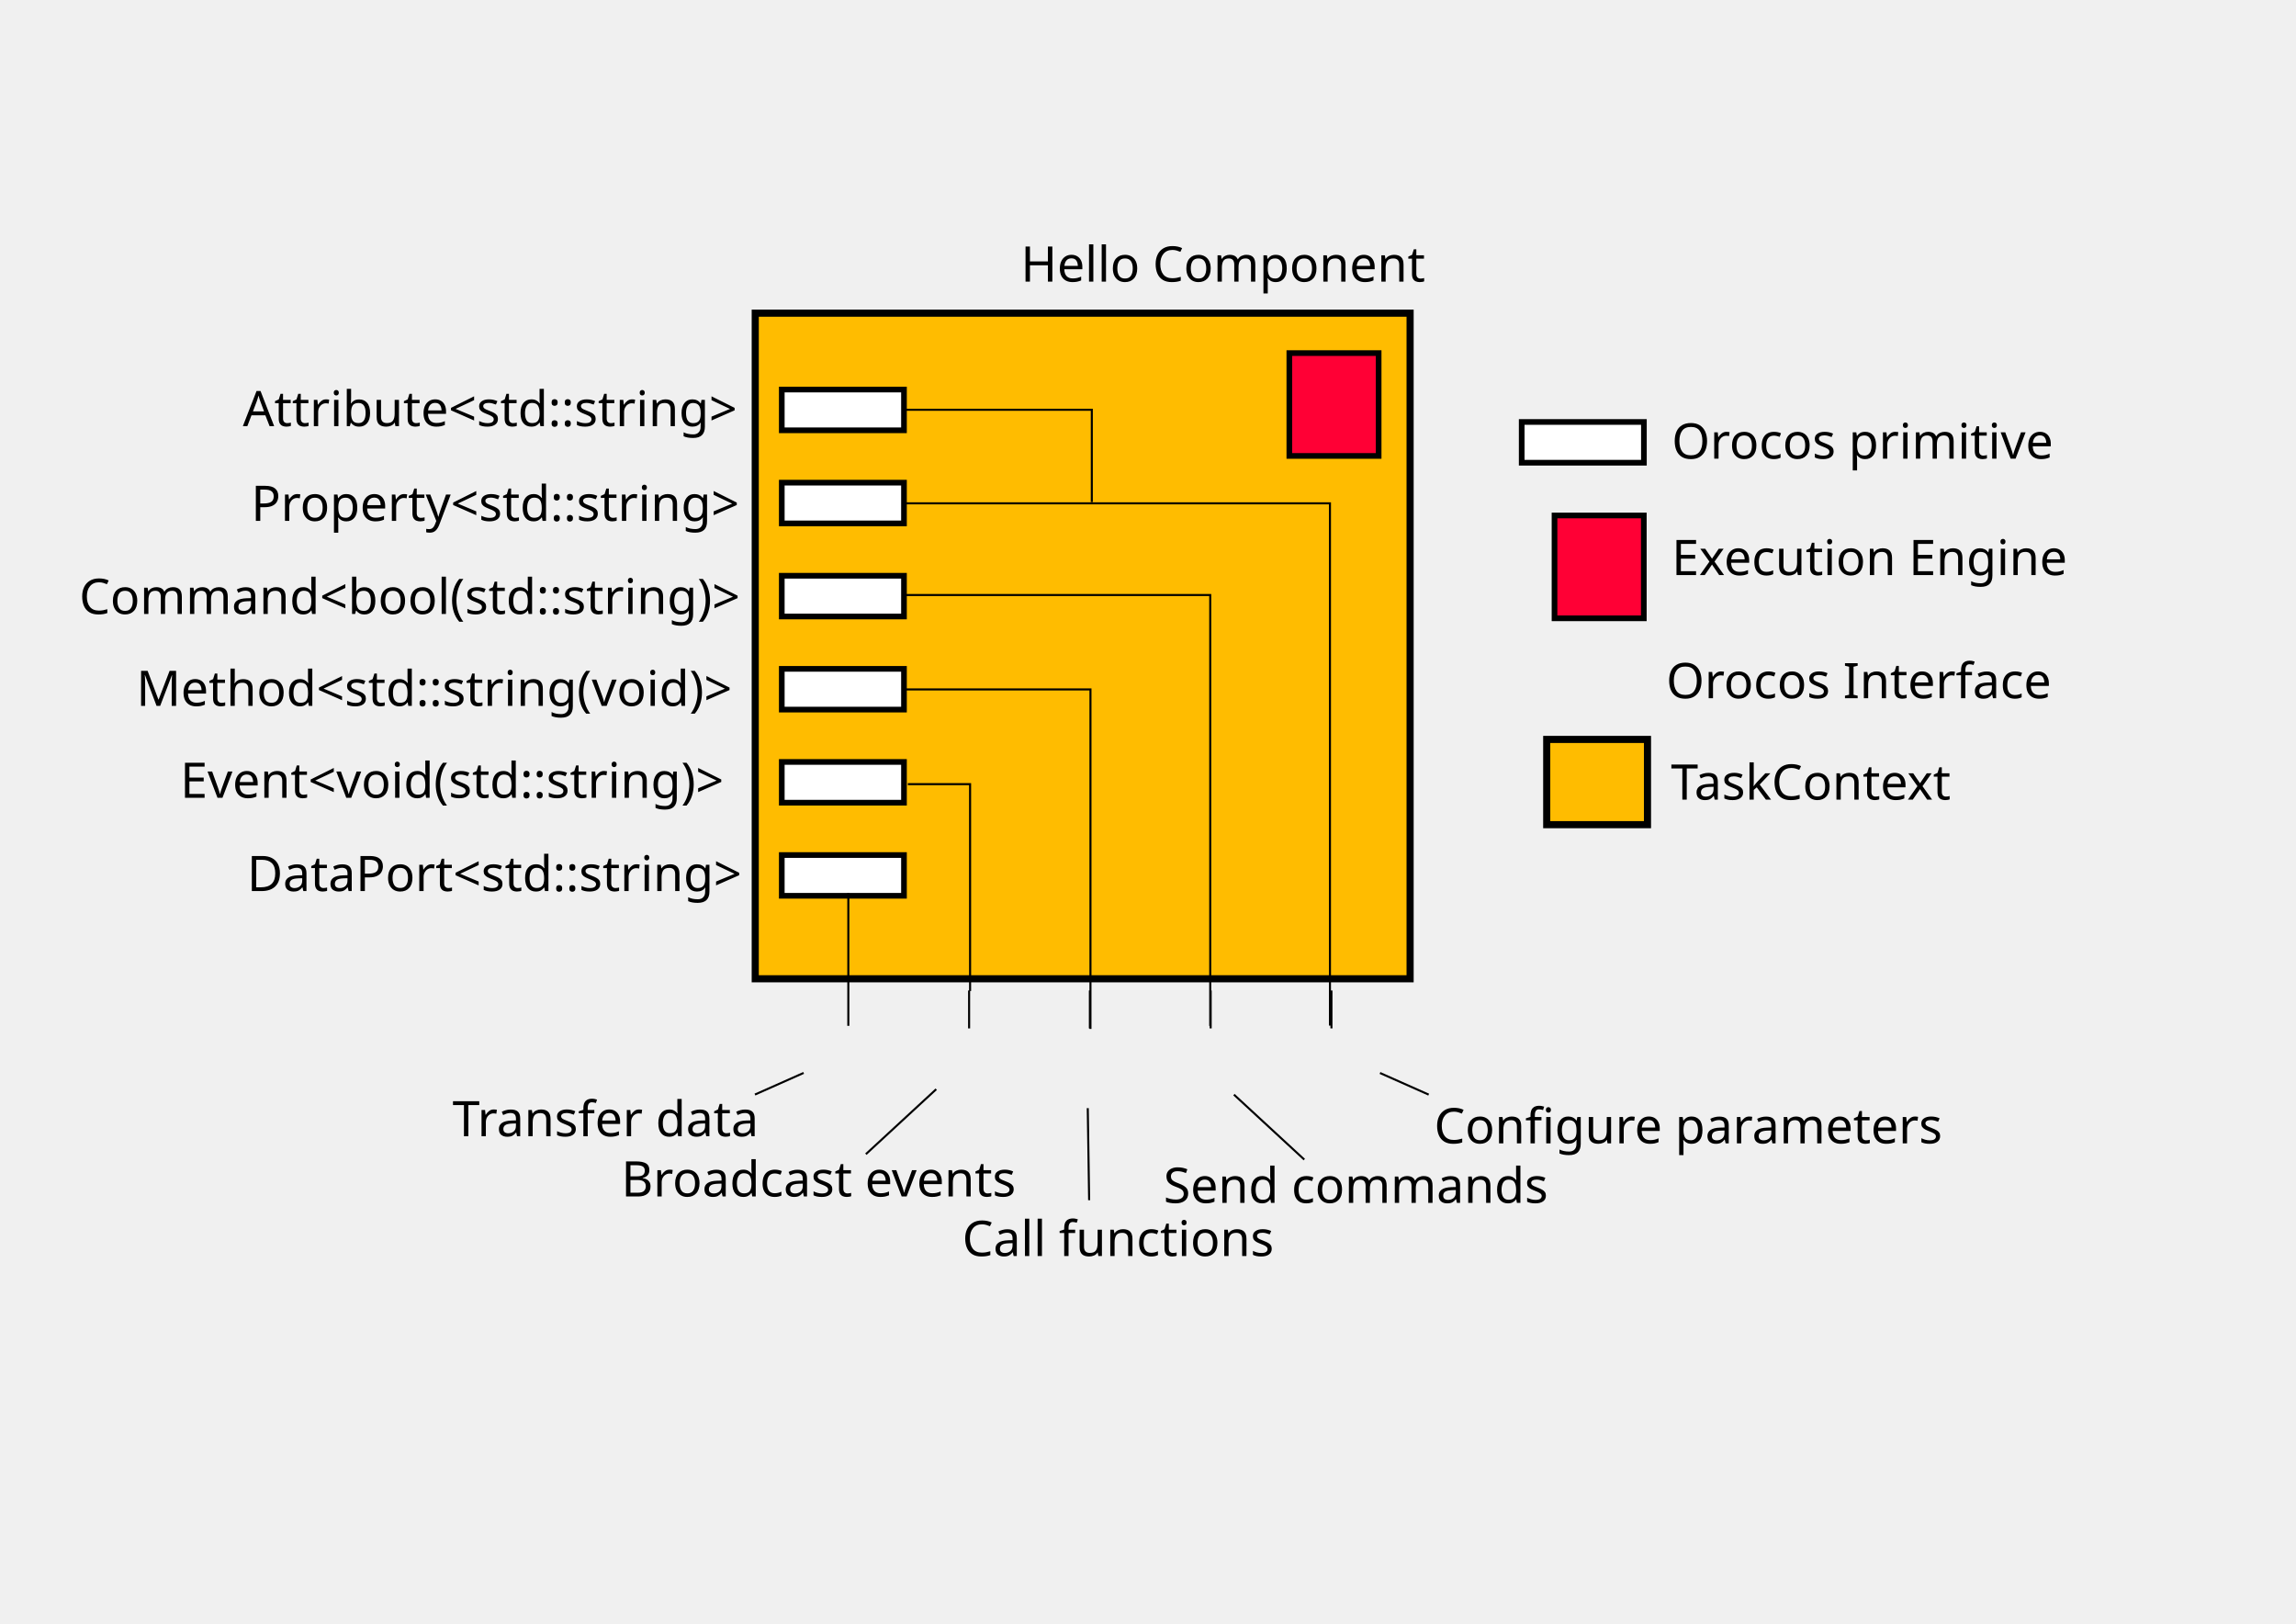
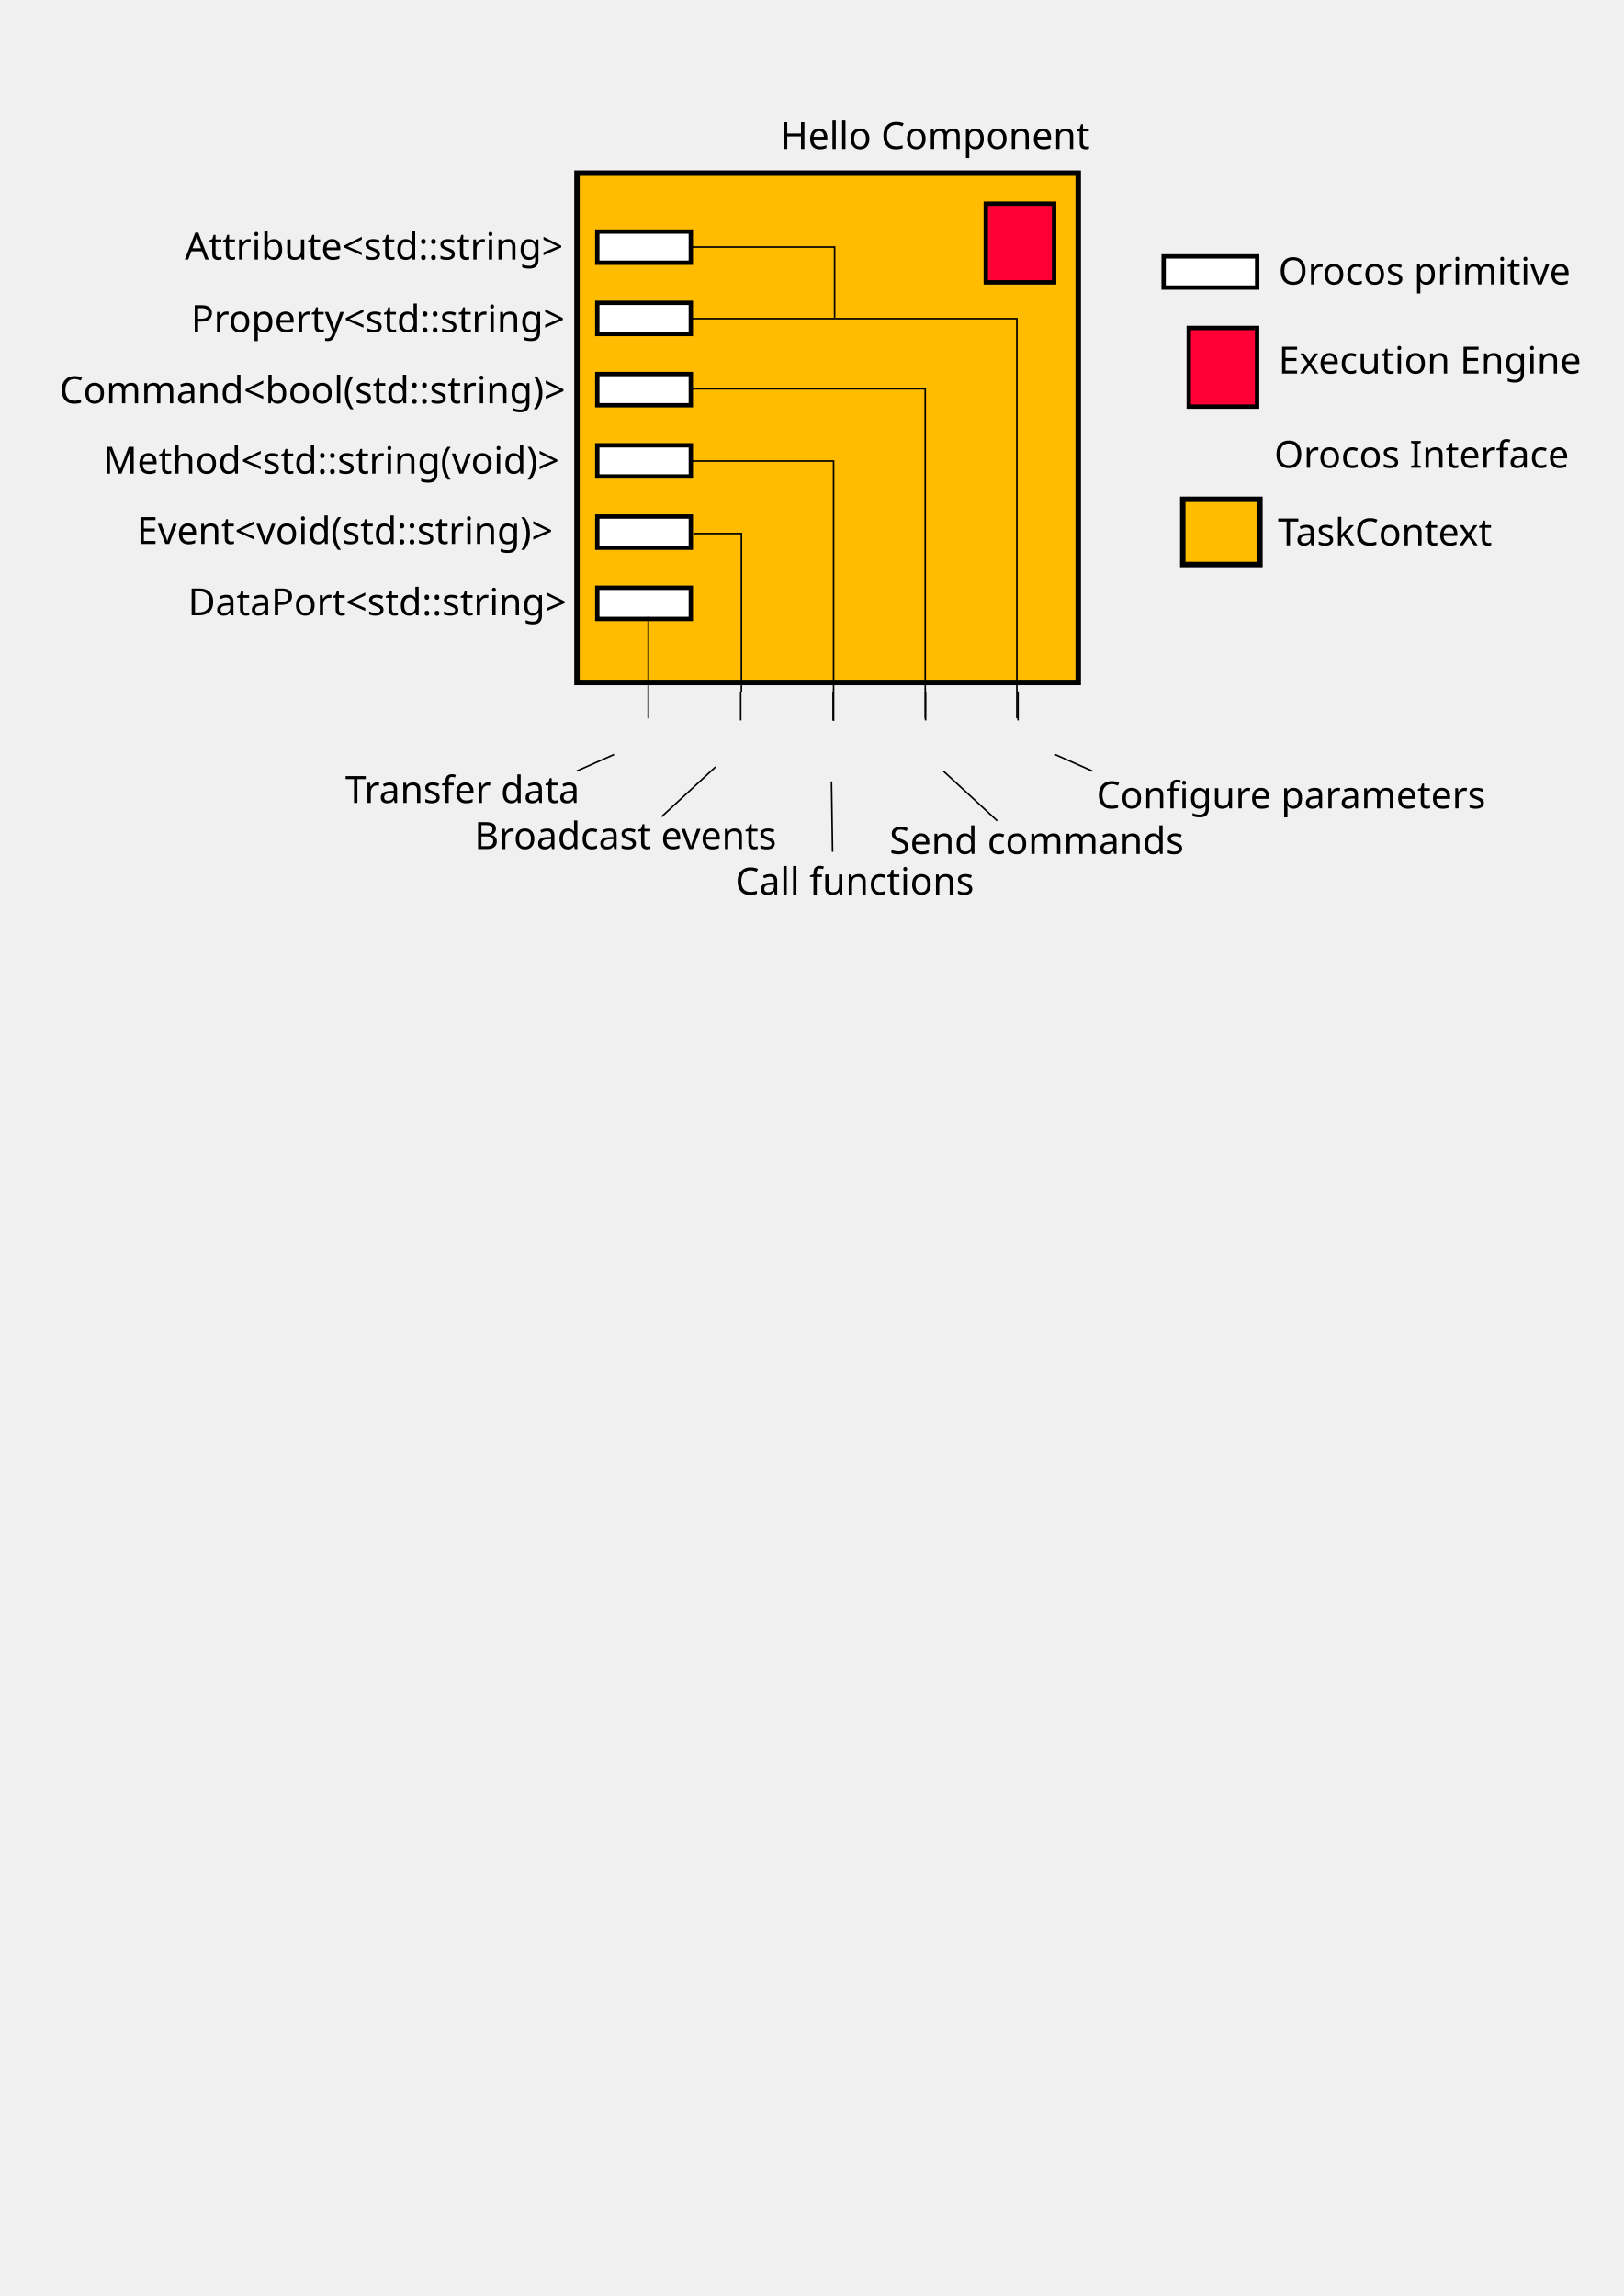
- <svg xmlns="http://www.w3.org/2000/svg" width="297mm" height="210mm" id="svg3778">
+ <svg xmlns="http://www.w3.org/2000/svg" width="744.094" height="1052.362" id="svg3778" version="1.0">
  <defs id="defs3780">
-     <marker orient="auto" refY="0.0" refX="0.0" id="Dot_s" style="overflow:visible">
-       <path id="path2349" d="M -2.5,-1.0 C -2.5,1.76 -4.74,4.0 -7.5,4.0 C -10.26,4.0 -12.5,1.76 -12.5,-1.0 C -12.5,-3.76 -10.26,-6.0 -7.5,-6.0 C -4.74,-6.0 -2.5,-3.76 -2.5,-1.0 z " style="fill-rule:evenodd;stroke:#000000;stroke-width:1.0pt;marker-start:none;marker-end:none" transform="scale(0.2) translate(7.125493, 1)" />
+     <marker orient="auto" refY="0" refX="0" id="Dot_s" style="overflow:visible">
+       <path id="path2349" d="M -2.5,-1 C -2.5,1.76 -4.74,4 -7.5,4 C -10.26,4 -12.5,1.76 -12.5,-1 C -12.5,-3.76 -10.26,-6 -7.5,-6 C -4.74,-6 -2.5,-3.76 -2.5,-1 z " style="fill-rule:evenodd;stroke:#000000;stroke-width:1pt;marker-start:none;marker-end:none" transform="matrix(0.2,0,0,0.2,1.425099,0.2)" />
    </marker>
-     <marker orient="auto" refY="0.0" refX="0.0" id="Dot_m" style="overflow:visible">
-       <path id="path2794" d="M -2.5,-1.0 C -2.5,1.76 -4.74,4.0 -7.5,4.0 C -10.26,4.0 -12.5,1.76 -12.5,-1.0 C -12.5,-3.76 -10.26,-6.0 -7.5,-6.0 C -4.74,-6.0 -2.5,-3.76 -2.5,-1.0 z " style="fill-rule:evenodd;stroke:#000000;stroke-width:1.0pt;marker-start:none;marker-end:none" transform="scale(0.4) translate(7.125493, 1)" />
+     <marker orient="auto" refY="0" refX="0" id="Dot_m" style="overflow:visible">
+       <path id="path2794" d="M -2.5,-1 C -2.5,1.76 -4.74,4 -7.5,4 C -10.26,4 -12.5,1.76 -12.5,-1 C -12.5,-3.76 -10.26,-6 -7.5,-6 C -4.74,-6 -2.5,-3.76 -2.5,-1 z " style="fill-rule:evenodd;stroke:#000000;stroke-width:1pt;marker-start:none;marker-end:none" transform="matrix(0.4,0,0,0.4,2.850197,0.4)" />
    </marker>
-     <marker orient="auto" refY="0.0" refX="0.0" id="Arrow2Mend" style="overflow:visible;">
-       <path id="path2835" style="font-size:12.0;fill-rule:evenodd;stroke-width:0.625;stroke-linejoin:round;" d="M 8.719,4.034 L -2.207,0.016 L 8.719,-4.002 C 6.973,-1.63 6.983,1.616 8.719,4.034 z " transform="scale(0.6) rotate(180) translate(-5,0)" />
+     <marker orient="auto" refY="0" refX="0" id="Arrow2Mend" style="overflow:visible">
+       <path id="path2835" style="font-size:12px;fill-rule:evenodd;stroke-width:0.625;stroke-linejoin:round" d="M 8.719,4.034 L -2.207,0.016 L 8.719,-4.002 C 6.973,-1.63 6.983,1.616 8.719,4.034 z " transform="matrix(-0.6,0,0,-0.6,3,0)" />
    </marker>
-     <marker orient="auto" refY="0.0" refX="0.0" id="Arrow1Mstart" style="overflow:visible">
-       <path id="path2856" d="M 0.0,0.0 L 5.0,-5.0 L -12.5,0.0 L 5.0,5.0 L 0.0,0.0 z " style="fill-rule:evenodd;stroke:#000000;stroke-width:1.0pt;marker-start:none" transform="scale(0.4)" />
+     <marker orient="auto" refY="0" refX="0" id="Arrow1Mstart" style="overflow:visible">
+       <path id="path2856" d="M 0,0 L 5,-5 L -12.5,0 L 5,5 L 0,0 z " style="fill-rule:evenodd;stroke:#000000;stroke-width:1pt;marker-start:none" transform="scale(0.4,0.4)" />
    </marker>
-     <marker orient="auto" refY="0.0" refX="0.0" id="Arrow1Lend" style="overflow:visible;">
-       <path id="path2859" d="M 0.0,0.0 L 5.0,-5.0 L -12.5,0.0 L 5.0,5.0 L 0.0,0.0 z " style="fill-rule:evenodd;stroke:#000000;stroke-width:1.0pt;marker-start:none;" transform="scale(0.8) rotate(180)" />
+     <marker orient="auto" refY="0" refX="0" id="Arrow1Lend" style="overflow:visible">
+       <path id="path2859" d="M 0,0 L 5,-5 L -12.5,0 L 5,5 L 0,0 z " style="fill-rule:evenodd;stroke:#000000;stroke-width:1pt;marker-start:none" transform="scale(-0.8,-0.8)" />
    </marker>
-     <marker orient="auto" refY="0.0" refX="0.0" id="Arrow1Mend" style="overflow:visible;">
-       <path id="path2853" d="M 0.0,0.0 L 5.0,-5.0 L -12.5,0.0 L 5.0,5.0 L 0.0,0.0 z " style="fill-rule:evenodd;stroke:#000000;stroke-width:1.0pt;marker-start:none;" transform="scale(0.4) rotate(180)" />
+     <marker orient="auto" refY="0" refX="0" id="Arrow1Mend" style="overflow:visible">
+       <path id="path2853" d="M 0,0 L 5,-5 L -12.5,0 L 5,5 L 0,0 z " style="fill-rule:evenodd;stroke:#000000;stroke-width:1pt;marker-start:none" transform="scale(-0.4,-0.4)" />
    </marker>
  </defs>
  <g id="layer1">
-     <rect style="color:#000000;fill:#ffbc00;fill-opacity:1;fill-rule:nonzero;stroke:#000000;stroke-width:3.48;stroke-linecap:butt;stroke-linejoin:miter;marker:none;marker-start:none;marker-mid:none;marker-end:none;stroke-miterlimit:4;stroke-dasharray:none;stroke-dashoffset:0;stroke-opacity:1;visibility:visible;display:inline;overflow:visible" id="rect4682" width="320.16" height="325.365" x="369.242" y="153.084" />
-     <text xml:space="preserve" style="font-size:24px;font-style:normal;font-variant:normal;font-weight:normal;font-stretch:normal;text-align:start;line-height:125%;writing-mode:lr-tb;text-anchor:start;fill:#000000;fill-opacity:1;stroke:none;stroke-width:1px;stroke-linecap:butt;stroke-linejoin:miter;stroke-opacity:1;font-family:Bitstream Charter" x="499.06" y="137.663" id="text6465">
-       <tspan id="tspan6467" x="499.06" y="137.663">Hello Component</tspan>
+     <rect style="color:#000000;fill:#ffbc00;fill-opacity:1;fill-rule:nonzero;stroke:#000000;stroke-width:2.496;stroke-linecap:butt;stroke-linejoin:miter;marker:none;marker-start:none;marker-mid:none;marker-end:none;stroke-miterlimit:4;stroke-dasharray:none;stroke-dashoffset:0;stroke-opacity:1;visibility:visible;display:inline;overflow:visible" id="rect4682" width="229.701" height="233.435" x="264.412" y="79.359" />
+     <text xml:space="preserve" style="font-size:17.219px;font-style:normal;font-variant:normal;font-weight:normal;font-stretch:normal;text-align:start;line-height:125%;writing-mode:lr-tb;text-anchor:start;fill:#000000;fill-opacity:1;stroke:none;stroke-width:1px;stroke-linecap:butt;stroke-linejoin:miter;stroke-opacity:1;font-family:Bitstream Charter" x="357.551" y="68.295" id="text6465">
+       <tspan id="tspan6467" x="357.551" y="68.295">Hello Component</tspan>
    </text>
-     <rect y="372.455" x="382.212" height="19.915" width="59.745" id="rect2255" style="color:#000000;fill:#ffffff;fill-opacity:1;fill-rule:nonzero;stroke:#000000;stroke-width:2.771;stroke-linecap:butt;stroke-linejoin:miter;marker:none;marker-start:none;marker-mid:none;marker-end:none;stroke-miterlimit:4;stroke-dasharray:none;stroke-dashoffset:0;stroke-opacity:1;visibility:visible;display:inline;overflow:visible" />
-     <rect y="417.963" x="382.212" height="19.915" width="59.745" id="rect2257" style="color:#000000;fill:#ffffff;fill-opacity:1;fill-rule:nonzero;stroke:#000000;stroke-width:2.771;stroke-linecap:butt;stroke-linejoin:miter;marker:none;marker-start:none;marker-mid:none;marker-end:none;stroke-miterlimit:4;stroke-dasharray:none;stroke-dashoffset:0;stroke-opacity:1;visibility:visible;display:inline;overflow:visible" />
-     <g id="g2271" transform="translate(87.98866,-83.96983)">
+     <rect y="236.749" x="273.717" height="14.288" width="42.864" id="rect2255" style="color:#000000;fill:#ffffff;fill-opacity:1;fill-rule:nonzero;stroke:#000000;stroke-width:1.988;stroke-linecap:butt;stroke-linejoin:miter;marker:none;marker-start:none;marker-mid:none;marker-end:none;stroke-miterlimit:4;stroke-dasharray:none;stroke-dashoffset:0;stroke-opacity:1;visibility:visible;display:inline;overflow:visible" />
+     <rect y="269.398" x="273.717" height="14.288" width="42.864" id="rect2257" style="color:#000000;fill:#ffffff;fill-opacity:1;fill-rule:nonzero;stroke:#000000;stroke-width:1.988;stroke-linecap:butt;stroke-linejoin:miter;marker:none;marker-start:none;marker-mid:none;marker-end:none;stroke-miterlimit:4;stroke-dasharray:none;stroke-dashoffset:0;stroke-opacity:1;visibility:visible;display:inline;overflow:visible" />
+     <g id="g2271" transform="matrix(0.7174565,0,0,0.7174565,62.62499,-90.7167)">
      <path transform="translate(187.7896,9.55975)" d="M 138.243,577.409 A 13.89,13.89 0 1 1 138.243,577.409" id="path2259" style="opacity:1;color:#000000;fill:#ffffff;fill-opacity:1;fill-rule:nonzero;stroke:#000000;stroke-width:2.771;stroke-linecap:butt;stroke-linejoin:miter;marker:none;marker-start:none;marker-mid:none;marker-end:none;stroke-miterlimit:4;stroke-dasharray:none;stroke-dashoffset:0;stroke-opacity:1;visibility:visible;display:inline;overflow:visible" />
      <path id="path2269" d="M 326.757,585.416 L 326.757,520.455" style="fill:none;fill-opacity:0.75;fill-rule:evenodd;stroke:#000000;stroke-width:1px;stroke-linecap:butt;stroke-linejoin:miter;stroke-opacity:1" />
    </g>
-     <g id="g2275" transform="translate(147.0388,-83.96983)">
+     <g id="g2275" transform="matrix(0.7174565,0,0,0.7174565,104.9909,-90.7167)">
      <path transform="translate(187.7896,9.55975)" d="M 138.243,577.409 A 13.89,13.89 0 1 1 138.243,577.409" id="path2277" style="opacity:1;color:#000000;fill:#ffffff;fill-opacity:1;fill-rule:nonzero;stroke:#000000;stroke-width:2.771;stroke-linecap:butt;stroke-linejoin:miter;marker:none;marker-start:none;marker-mid:none;marker-end:none;stroke-miterlimit:4;stroke-dasharray:none;stroke-dashoffset:0;stroke-opacity:1;visibility:visible;display:inline;overflow:visible" />
      <path id="path2279" d="M 326.757,586.669 L 326.757,568.148" style="fill:none;fill-opacity:0.75;fill-rule:evenodd;stroke:#000000;stroke-width:1px;stroke-linecap:butt;stroke-linejoin:miter;stroke-opacity:1" />
    </g>
-     <g id="g2281" transform="translate(206.089,-83.96983)">
+     <g id="g2281" transform="matrix(0.7174565,0,0,0.7174565,147.3568,-90.7167)">
      <path transform="translate(187.7896,9.55975)" d="M 138.243,577.409 A 13.89,13.89 0 1 1 138.243,577.409" id="path2283" style="opacity:1;color:#000000;fill:#ffffff;fill-opacity:1;fill-rule:nonzero;stroke:#000000;stroke-width:2.771;stroke-linecap:butt;stroke-linejoin:miter;marker:none;marker-start:none;marker-mid:none;marker-end:none;stroke-miterlimit:4;stroke-dasharray:none;stroke-dashoffset:0;stroke-opacity:1;visibility:visible;display:inline;overflow:visible" />
      <path id="path2285" d="M 326.757,586.669 L 326.757,568.148" style="fill:none;fill-opacity:0.75;fill-rule:evenodd;stroke:#000000;stroke-width:1px;stroke-linecap:butt;stroke-linejoin:miter;stroke-opacity:1" />
    </g>
-     <g id="g2287" transform="translate(265.1392,-83.96983)">
+     <g id="g2287" transform="matrix(0.7174565,0,0,0.7174565,189.7228,-90.7167)">
      <path transform="translate(187.7896,9.55975)" d="M 138.243,577.409 A 13.89,13.89 0 1 1 138.243,577.409" id="path2289" style="opacity:1;color:#000000;fill:#ffffff;fill-opacity:1;fill-rule:nonzero;stroke:#000000;stroke-width:2.771;stroke-linecap:butt;stroke-linejoin:miter;marker:none;marker-start:none;marker-mid:none;marker-end:none;stroke-miterlimit:4;stroke-dasharray:none;stroke-dashoffset:0;stroke-opacity:1;visibility:visible;display:inline;overflow:visible" />
      <path id="path2291" d="M 326.757,586.669 L 326.757,568.148" style="fill:none;fill-opacity:0.75;fill-rule:evenodd;stroke:#000000;stroke-width:1px;stroke-linecap:butt;stroke-linejoin:miter;stroke-opacity:1" />
    </g>
-     <g id="g2293" transform="translate(324.1893,-83.96983)">
+     <g id="g2293" transform="matrix(0.7174565,0,0,0.7174565,232.0887,-90.7167)">
      <path transform="translate(187.7896,9.55975)" d="M 138.243,577.409 A 13.89,13.89 0 1 1 138.243,577.409" id="path2295" style="opacity:1;color:#000000;fill:#ffffff;fill-opacity:1;fill-rule:nonzero;stroke:#000000;stroke-width:2.771;stroke-linecap:butt;stroke-linejoin:miter;marker:none;marker-start:none;marker-mid:none;marker-end:none;stroke-miterlimit:4;stroke-dasharray:none;stroke-dashoffset:0;stroke-opacity:1;visibility:visible;display:inline;overflow:visible" />
      <path id="path2297" d="M 326.757,586.669 L 326.757,568.148" style="fill:none;fill-opacity:0.75;fill-rule:evenodd;stroke:#000000;stroke-width:1px;stroke-linecap:butt;stroke-linejoin:miter;stroke-opacity:1" />
    </g>
-     <path style="fill:none;fill-opacity:0.75;fill-rule:evenodd;stroke:#000000;stroke-width:1px;stroke-linecap:butt;stroke-linejoin:miter;stroke-opacity:1" d="M 441.849,337.003 L 533.13,337.003 L 533.13,502.963" id="path2299" />
-     <path style="fill:none;fill-opacity:0.75;fill-rule:evenodd;stroke:#000000;stroke-width:1px;stroke-linecap:butt;stroke-linejoin:miter;stroke-opacity:1" d="M 443.849,383.311 L 474.276,383.311 L 474.276,484.437" id="path2301" />
-     <rect style="color:#000000;fill:#ff0035;fill-opacity:1;fill-rule:nonzero;stroke:#000000;stroke-width:2.771;stroke-linecap:butt;stroke-linejoin:miter;marker:none;marker-start:none;marker-mid:none;marker-end:none;stroke-miterlimit:4;stroke-dasharray:none;stroke-dashoffset:0;stroke-opacity:1;visibility:visible;display:inline;overflow:visible" id="rect4053" width="43.656" height="50.27" x="630.363" y="172.601" />
-     <rect y="206.268" x="743.963" height="19.915" width="59.745" id="rect4055" style="color:#000000;fill:#ffffff;fill-opacity:1;fill-rule:nonzero;stroke:#000000;stroke-width:2.771;stroke-linecap:butt;stroke-linejoin:miter;marker:none;marker-start:none;marker-mid:none;marker-end:none;stroke-miterlimit:4;stroke-dasharray:none;stroke-dashoffset:0;stroke-opacity:1;visibility:visible;display:inline;overflow:visible" />
-     <rect style="color:#000000;fill:#ff0035;fill-opacity:1;fill-rule:nonzero;stroke:#000000;stroke-width:2.771;stroke-linecap:butt;stroke-linejoin:miter;marker:none;marker-start:none;marker-mid:none;marker-end:none;stroke-miterlimit:4;stroke-dasharray:none;stroke-dashoffset:0;stroke-opacity:1;visibility:visible;display:inline;overflow:visible" id="rect4057" width="43.656" height="50.27" x="760.007" y="251.975" />
-     <g id="g4059" transform="translate(462.4796,-265.8344)">
+     <path style="fill:none;fill-opacity:0.75;fill-rule:evenodd;stroke:#000000;stroke-width:0.717px;stroke-linecap:butt;stroke-linejoin:miter;stroke-opacity:1" d="M 316.505,211.313 L 381.994,211.313 L 381.994,330.382" id="path2299" />
+     <path style="fill:none;fill-opacity:0.75;fill-rule:evenodd;stroke:#000000;stroke-width:0.717px;stroke-linecap:butt;stroke-linejoin:miter;stroke-opacity:1" d="M 317.94,244.537 L 339.769,244.537 L 339.769,317.09" id="path2301" />
+     <rect style="color:#000000;fill:#ff0035;fill-opacity:1;fill-rule:nonzero;stroke:#000000;stroke-width:1.988;stroke-linecap:butt;stroke-linejoin:miter;marker:none;marker-start:none;marker-mid:none;marker-end:none;stroke-miterlimit:4;stroke-dasharray:none;stroke-dashoffset:0;stroke-opacity:1;visibility:visible;display:inline;overflow:visible" id="rect4053" width="31.321" height="36.067" x="451.755" y="93.361" />
+     <rect y="117.516" x="533.258" height="14.288" width="42.864" id="rect4055" style="color:#000000;fill:#ffffff;fill-opacity:1;fill-rule:nonzero;stroke:#000000;stroke-width:1.988;stroke-linecap:butt;stroke-linejoin:miter;marker:none;marker-start:none;marker-mid:none;marker-end:none;stroke-miterlimit:4;stroke-dasharray:none;stroke-dashoffset:0;stroke-opacity:1;visibility:visible;display:inline;overflow:visible" />
+     <rect style="color:#000000;fill:#ff0035;fill-opacity:1;fill-rule:nonzero;stroke:#000000;stroke-width:1.988;stroke-linecap:butt;stroke-linejoin:miter;marker:none;marker-start:none;marker-mid:none;marker-end:none;stroke-miterlimit:4;stroke-dasharray:none;stroke-dashoffset:0;stroke-opacity:1;visibility:visible;display:inline;overflow:visible" id="rect4057" width="31.321" height="36.067" x="544.769" y="150.309" />
+     <g id="g4059" transform="matrix(0.7174565,0,0,0.7174565,331.3059,-221.1966)">
      <path transform="translate(187.7896,9.55975)" d="M 138.243,577.409 A 13.89,13.89 0 1 1 138.243,577.409" id="path4061" style="opacity:1;color:#000000;fill:#ffffff;fill-opacity:1;fill-rule:nonzero;stroke:#000000;stroke-width:2.771;stroke-linecap:butt;stroke-linejoin:miter;marker:none;marker-start:none;marker-mid:none;marker-end:none;stroke-miterlimit:4;stroke-dasharray:none;stroke-dashoffset:0;stroke-opacity:1;visibility:visible;display:inline;overflow:visible" />
    </g>
-     <text xml:space="preserve" style="font-size:24px;font-style:normal;font-variant:normal;font-weight:normal;font-stretch:normal;text-align:start;line-height:125%;writing-mode:lr-tb;text-anchor:start;fill:#000000;fill-opacity:1;stroke:none;stroke-width:1px;stroke-linecap:butt;stroke-linejoin:miter;stroke-opacity:1;font-family:Bitstream Charter" x="817.303" y="224.194" id="text4065">
-       <tspan id="tspan4067" x="817.303" y="224.194">Orocos primitive</tspan>
+     <text xml:space="preserve" style="font-size:17.219px;font-style:normal;font-variant:normal;font-weight:normal;font-stretch:normal;text-align:start;line-height:125%;writing-mode:lr-tb;text-anchor:start;fill:#000000;fill-opacity:1;stroke:none;stroke-width:1px;stroke-linecap:butt;stroke-linejoin:miter;stroke-opacity:1;font-family:Bitstream Charter" x="585.877" y="130.377" id="text4065">
+       <tspan id="tspan4067" x="585.877" y="130.377">Orocos primitive</tspan>
    </text>
-     <text xml:space="preserve" style="font-size:24px;font-style:normal;font-variant:normal;font-weight:normal;font-stretch:normal;text-align:start;line-height:125%;writing-mode:lr-tb;text-anchor:start;fill:#000000;fill-opacity:1;stroke:none;stroke-width:1px;stroke-linecap:butt;stroke-linejoin:miter;stroke-opacity:1;font-family:Bitstream Charter" x="817.303" y="281.11" id="text4069">
-       <tspan id="tspan4071" x="817.303" y="281.11">Execution Engine</tspan>
+     <text xml:space="preserve" style="font-size:17.219px;font-style:normal;font-variant:normal;font-weight:normal;font-stretch:normal;text-align:start;line-height:125%;writing-mode:lr-tb;text-anchor:start;fill:#000000;fill-opacity:1;stroke:none;stroke-width:1px;stroke-linecap:butt;stroke-linejoin:miter;stroke-opacity:1;font-family:Bitstream Charter" x="585.877" y="171.212" id="text4069">
+       <tspan id="tspan4071" x="585.877" y="171.212">Execution Engine</tspan>
    </text>
-     <text xml:space="preserve" style="font-size:24px;font-style:normal;font-variant:normal;font-weight:normal;font-stretch:normal;text-align:start;line-height:125%;writing-mode:lr-tb;text-anchor:start;fill:#000000;fill-opacity:1;stroke:none;stroke-width:1px;stroke-linecap:butt;stroke-linejoin:miter;stroke-opacity:1;font-family:Bitstream Charter" x="814.595" y="341.318" id="text4073">
-       <tspan id="tspan4075" x="814.595" y="341.318">Orocos Interface</tspan>
+     <text xml:space="preserve" style="font-size:17.219px;font-style:normal;font-variant:normal;font-weight:normal;font-stretch:normal;text-align:start;line-height:125%;writing-mode:lr-tb;text-anchor:start;fill:#000000;fill-opacity:1;stroke:none;stroke-width:1px;stroke-linecap:butt;stroke-linejoin:miter;stroke-opacity:1;font-family:Bitstream Charter" x="583.933" y="214.408" id="text4073">
+       <tspan id="tspan4075" x="583.933" y="214.408">Orocos Interface</tspan>
    </text>
-     <rect y="281.44" x="382.212" height="19.915" width="59.745" id="rect1392" style="color:#000000;fill:#ffffff;fill-opacity:1;fill-rule:nonzero;stroke:#000000;stroke-width:2.771;stroke-linecap:butt;stroke-linejoin:miter;marker:none;marker-start:none;marker-mid:none;marker-end:none;stroke-miterlimit:4;stroke-dasharray:none;stroke-dashoffset:0;stroke-opacity:1;visibility:visible;display:inline;overflow:visible" />
-     <rect y="326.948" x="382.212" height="19.915" width="59.745" id="rect1394" style="color:#000000;fill:#ffffff;fill-opacity:1;fill-rule:nonzero;stroke:#000000;stroke-width:2.771;stroke-linecap:butt;stroke-linejoin:miter;marker:none;marker-start:none;marker-mid:none;marker-end:none;stroke-miterlimit:4;stroke-dasharray:none;stroke-dashoffset:0;stroke-opacity:1;visibility:visible;display:inline;overflow:visible" />
-     <rect y="190.424" x="382.212" height="19.915" width="59.745" id="rect1396" style="color:#000000;fill:#ffffff;fill-opacity:1;fill-rule:nonzero;stroke:#000000;stroke-width:2.771;stroke-linecap:butt;stroke-linejoin:miter;marker:none;marker-start:none;marker-mid:none;marker-end:none;stroke-miterlimit:4;stroke-dasharray:none;stroke-dashoffset:0;stroke-opacity:1;visibility:visible;display:inline;overflow:visible" />
-     <rect y="235.932" x="382.212" height="19.915" width="59.745" id="rect1398" style="color:#000000;fill:#ffffff;fill-opacity:1;fill-rule:nonzero;stroke:#000000;stroke-width:2.771;stroke-linecap:butt;stroke-linejoin:miter;marker:none;marker-start:none;marker-mid:none;marker-end:none;stroke-miterlimit:4;stroke-dasharray:none;stroke-dashoffset:0;stroke-opacity:1;visibility:visible;display:inline;overflow:visible" />
-     <text xml:space="preserve" style="font-size:24px;font-style:normal;font-variant:normal;font-weight:normal;font-stretch:normal;text-align:start;line-height:125%;writing-mode:lr-tb;text-anchor:start;fill:#000000;fill-opacity:1;stroke:none;stroke-width:1px;stroke-linecap:butt;stroke-linejoin:miter;stroke-opacity:1;font-family:Bitstream Charter" x="118.732" y="208.319" id="text1400">
-       <tspan id="tspan1402" x="118.732" y="208.319">Attribute&lt;std::string&gt;</tspan>
+     <rect y="171.449" x="273.717" height="14.288" width="42.864" id="rect1392" style="color:#000000;fill:#ffffff;fill-opacity:1;fill-rule:nonzero;stroke:#000000;stroke-width:1.988;stroke-linecap:butt;stroke-linejoin:miter;marker:none;marker-start:none;marker-mid:none;marker-end:none;stroke-miterlimit:4;stroke-dasharray:none;stroke-dashoffset:0;stroke-opacity:1;visibility:visible;display:inline;overflow:visible" />
+     <rect y="204.099" x="273.717" height="14.288" width="42.864" id="rect1394" style="color:#000000;fill:#ffffff;fill-opacity:1;fill-rule:nonzero;stroke:#000000;stroke-width:1.988;stroke-linecap:butt;stroke-linejoin:miter;marker:none;marker-start:none;marker-mid:none;marker-end:none;stroke-miterlimit:4;stroke-dasharray:none;stroke-dashoffset:0;stroke-opacity:1;visibility:visible;display:inline;overflow:visible" />
+     <rect y="106.149" x="273.717" height="14.288" width="42.864" id="rect1396" style="color:#000000;fill:#ffffff;fill-opacity:1;fill-rule:nonzero;stroke:#000000;stroke-width:1.988;stroke-linecap:butt;stroke-linejoin:miter;marker:none;marker-start:none;marker-mid:none;marker-end:none;stroke-miterlimit:4;stroke-dasharray:none;stroke-dashoffset:0;stroke-opacity:1;visibility:visible;display:inline;overflow:visible" />
+     <rect y="138.799" x="273.717" height="14.288" width="42.864" id="rect1398" style="color:#000000;fill:#ffffff;fill-opacity:1;fill-rule:nonzero;stroke:#000000;stroke-width:1.988;stroke-linecap:butt;stroke-linejoin:miter;marker:none;marker-start:none;marker-mid:none;marker-end:none;stroke-miterlimit:4;stroke-dasharray:none;stroke-dashoffset:0;stroke-opacity:1;visibility:visible;display:inline;overflow:visible" />
+     <text xml:space="preserve" style="font-size:17.219px;font-style:normal;font-variant:normal;font-weight:normal;font-stretch:normal;text-align:start;line-height:125%;writing-mode:lr-tb;text-anchor:start;fill:#000000;fill-opacity:1;stroke:none;stroke-width:1px;stroke-linecap:butt;stroke-linejoin:miter;stroke-opacity:1;font-family:Bitstream Charter" x="84.682" y="118.988" id="text1400">
+       <tspan id="tspan1402" x="84.682" y="118.988">Attribute&lt;std::string&gt;</tspan>
    </text>
-     <text xml:space="preserve" style="font-size:24px;font-style:normal;font-variant:normal;font-weight:normal;font-stretch:normal;text-align:start;line-height:125%;writing-mode:lr-tb;text-anchor:start;fill:#000000;fill-opacity:1;stroke:none;stroke-width:1px;stroke-linecap:butt;stroke-linejoin:miter;stroke-opacity:1;font-family:Bitstream Charter" x="122.763" y="254.617" id="text1404">
-       <tspan id="tspan1406" x="122.763" y="254.617">Property&lt;std::string&gt;</tspan>
+     <text xml:space="preserve" style="font-size:17.219px;font-style:normal;font-variant:normal;font-weight:normal;font-stretch:normal;text-align:start;line-height:125%;writing-mode:lr-tb;text-anchor:start;fill:#000000;fill-opacity:1;stroke:none;stroke-width:1px;stroke-linecap:butt;stroke-linejoin:miter;stroke-opacity:1;font-family:Bitstream Charter" x="87.574" y="152.205" id="text1404">
+       <tspan id="tspan1406" x="87.574" y="152.205">Property&lt;std::string&gt;</tspan>
    </text>
-     <text xml:space="preserve" style="font-size:24px;font-style:normal;font-variant:normal;font-weight:normal;font-stretch:normal;text-align:start;line-height:125%;writing-mode:lr-tb;text-anchor:start;fill:#000000;fill-opacity:1;stroke:none;stroke-width:1px;stroke-linecap:butt;stroke-linejoin:miter;stroke-opacity:1;font-family:Bitstream Charter" x="38.716" y="300.124" id="text1408">
-       <tspan id="tspan1410" x="38.716" y="300.124">Command&lt;bool(std::string)&gt;</tspan>
+     <text xml:space="preserve" style="font-size:17.219px;font-style:normal;font-variant:normal;font-weight:normal;font-stretch:normal;text-align:start;line-height:125%;writing-mode:lr-tb;text-anchor:start;fill:#000000;fill-opacity:1;stroke:none;stroke-width:1px;stroke-linecap:butt;stroke-linejoin:miter;stroke-opacity:1;font-family:Bitstream Charter" x="27.274" y="184.854" id="text1408">
+       <tspan id="tspan1410" x="27.274" y="184.854">Command&lt;bool(std::string)&gt;</tspan>
    </text>
-     <text xml:space="preserve" style="font-size:24px;font-style:normal;font-variant:normal;font-weight:normal;font-stretch:normal;text-align:start;line-height:125%;writing-mode:lr-tb;text-anchor:start;fill:#000000;fill-opacity:1;stroke:none;stroke-width:1px;stroke-linecap:butt;stroke-linejoin:miter;stroke-opacity:1;font-family:Bitstream Charter" x="66.654" y="345.054" id="text1412">
-       <tspan id="tspan1414" x="66.654" y="345.054">Method&lt;std::string(void)&gt;</tspan>
+     <text xml:space="preserve" style="font-size:17.219px;font-style:normal;font-variant:normal;font-weight:normal;font-stretch:normal;text-align:start;line-height:125%;writing-mode:lr-tb;text-anchor:start;fill:#000000;fill-opacity:1;stroke:none;stroke-width:1px;stroke-linecap:butt;stroke-linejoin:miter;stroke-opacity:1;font-family:Bitstream Charter" x="47.318" y="217.089" id="text1412">
+       <tspan id="tspan1414" x="47.318" y="217.089">Method&lt;std::string(void)&gt;</tspan>
    </text>
-     <text xml:space="preserve" style="font-size:24px;font-style:normal;font-variant:normal;font-weight:normal;font-stretch:normal;text-align:start;line-height:125%;writing-mode:lr-tb;text-anchor:start;fill:#000000;fill-opacity:1;stroke:none;stroke-width:1px;stroke-linecap:butt;stroke-linejoin:miter;stroke-opacity:1;font-family:Bitstream Charter" x="88.122" y="389.985" id="text1416">
-       <tspan id="tspan1418" x="88.122" y="389.985">Event&lt;void(std::string)&gt;</tspan>
+     <text xml:space="preserve" style="font-size:17.219px;font-style:normal;font-variant:normal;font-weight:normal;font-stretch:normal;text-align:start;line-height:125%;writing-mode:lr-tb;text-anchor:start;fill:#000000;fill-opacity:1;stroke:none;stroke-width:1px;stroke-linecap:butt;stroke-linejoin:miter;stroke-opacity:1;font-family:Bitstream Charter" x="62.721" y="249.325" id="text1416">
+       <tspan id="tspan1418" x="62.721" y="249.325">Event&lt;void(std::string)&gt;</tspan>
    </text>
-     <text xml:space="preserve" style="font-size:24px;font-style:normal;font-variant:normal;font-weight:normal;font-stretch:normal;text-align:start;line-height:125%;writing-mode:lr-tb;text-anchor:start;fill:#000000;fill-opacity:1;stroke:none;stroke-width:1px;stroke-linecap:butt;stroke-linejoin:miter;stroke-opacity:1;font-family:Bitstream Charter" x="120.794" y="435.575" id="text1420">
-       <tspan id="tspan1422" x="120.794" y="435.575">DataPort&lt;std::string&gt;</tspan>
+     <text xml:space="preserve" style="font-size:17.219px;font-style:normal;font-variant:normal;font-weight:normal;font-stretch:normal;text-align:start;line-height:125%;writing-mode:lr-tb;text-anchor:start;fill:#000000;fill-opacity:1;stroke:none;stroke-width:1px;stroke-linecap:butt;stroke-linejoin:miter;stroke-opacity:1;font-family:Bitstream Charter" x="86.162" y="282.034" id="text1420">
+       <tspan id="tspan1422" x="86.162" y="282.034">DataPort&lt;std::string&gt;</tspan>
    </text>
-     <path style="fill:none;fill-opacity:0.75;fill-rule:evenodd;stroke:#000000;stroke-width:1px;stroke-linecap:butt;stroke-linejoin:miter;stroke-opacity:1" d="M 442.824,290.858 L 591.686,290.858 L 591.686,501.484" id="path1424" />
-     <path style="fill:none;fill-opacity:0.75;fill-rule:evenodd;stroke:#000000;stroke-width:1px;stroke-linecap:butt;stroke-linejoin:miter;stroke-opacity:1" d="M 442.472,246.037 L 650.215,246.037 L 650.215,501.327" id="path1426" />
-     <path style="fill:none;fill-opacity:0.75;fill-rule:evenodd;stroke:#000000;stroke-width:1px;stroke-linecap:butt;stroke-linejoin:miter;stroke-opacity:1" d="M 442.511,200.302 L 533.791,200.302 L 533.791,245.44" id="path1428" />
-     <text xml:space="preserve" style="font-size:24px;font-style:normal;font-variant:normal;font-weight:normal;font-stretch:normal;text-align:start;line-height:125%;writing-mode:lr-tb;text-anchor:start;fill:#000000;fill-opacity:1;stroke:none;stroke-width:1px;stroke-linecap:butt;stroke-linejoin:miter;stroke-opacity:1;font-family:Bitstream Charter" x="221.236" y="555.433" id="text1430">
-       <tspan id="tspan1432" x="221.236" y="555.433">Transfer data</tspan>
+     <path style="fill:none;fill-opacity:0.75;fill-rule:evenodd;stroke:#000000;stroke-width:0.717px;stroke-linecap:butt;stroke-linejoin:miter;stroke-opacity:1" d="M 317.204,178.206 L 424.006,178.206 L 424.006,329.321" id="path1424" />
+     <path style="fill:none;fill-opacity:0.75;fill-rule:evenodd;stroke:#000000;stroke-width:0.717px;stroke-linecap:butt;stroke-linejoin:miter;stroke-opacity:1" d="M 316.951,146.049 L 465.998,146.049 L 465.998,329.208" id="path1426" />
+     <path style="fill:none;fill-opacity:0.75;fill-rule:evenodd;stroke:#000000;stroke-width:0.717px;stroke-linecap:butt;stroke-linejoin:miter;stroke-opacity:1" d="M 316.979,113.236 L 382.469,113.236 L 382.469,145.621" id="path1428" />
+     <text xml:space="preserve" style="font-size:17.219px;font-style:normal;font-variant:normal;font-weight:normal;font-stretch:normal;text-align:start;line-height:125%;writing-mode:lr-tb;text-anchor:start;fill:#000000;fill-opacity:1;stroke:none;stroke-width:1px;stroke-linecap:butt;stroke-linejoin:miter;stroke-opacity:1;font-family:Bitstream Charter" x="158.224" y="368.027" id="text1430">
+       <tspan id="tspan1432" x="158.224" y="368.027">Transfer data</tspan>
    </text>
-     <text xml:space="preserve" style="font-size:24px;font-style:normal;font-variant:normal;font-weight:normal;font-stretch:normal;text-align:start;line-height:125%;writing-mode:lr-tb;text-anchor:start;fill:#000000;fill-opacity:1;stroke:none;stroke-width:1px;stroke-linecap:butt;stroke-linejoin:miter;stroke-opacity:1;font-family:Bitstream Charter" x="303.742" y="584.858" id="text1434">
-       <tspan id="tspan1436" x="303.742" y="584.858">Broadcast events</tspan>
+     <text xml:space="preserve" style="font-size:17.219px;font-style:normal;font-variant:normal;font-weight:normal;font-stretch:normal;text-align:start;line-height:125%;writing-mode:lr-tb;text-anchor:start;fill:#000000;fill-opacity:1;stroke:none;stroke-width:1px;stroke-linecap:butt;stroke-linejoin:miter;stroke-opacity:1;font-family:Bitstream Charter" x="217.418" y="389.138" id="text1434">
+       <tspan id="tspan1436" x="217.418" y="389.138">Broadcast events</tspan>
    </text>
-     <text xml:space="preserve" style="font-size:24px;font-style:normal;font-variant:normal;font-weight:normal;font-stretch:normal;text-align:start;line-height:125%;writing-mode:lr-tb;text-anchor:start;fill:#000000;fill-opacity:1;stroke:none;stroke-width:1px;stroke-linecap:butt;stroke-linejoin:miter;stroke-opacity:1;font-family:Bitstream Charter" x="470.427" y="613.962" id="text1438">
-       <tspan id="tspan1440" x="470.427" y="613.962">Call functions</tspan>
+     <text xml:space="preserve" style="font-size:17.219px;font-style:normal;font-variant:normal;font-weight:normal;font-stretch:normal;text-align:start;line-height:125%;writing-mode:lr-tb;text-anchor:start;fill:#000000;fill-opacity:1;stroke:none;stroke-width:1px;stroke-linecap:butt;stroke-linejoin:miter;stroke-opacity:1;font-family:Bitstream Charter" x="337.008" y="410.019" id="text1438">
+       <tspan id="tspan1440" x="337.008" y="410.019">Call functions</tspan>
    </text>
-     <text xml:space="preserve" style="font-size:24px;font-style:normal;font-variant:normal;font-weight:normal;font-stretch:normal;text-align:start;line-height:125%;writing-mode:lr-tb;text-anchor:start;fill:#000000;fill-opacity:1;stroke:none;stroke-width:1px;stroke-linecap:butt;stroke-linejoin:miter;stroke-opacity:1;font-family:Bitstream Charter" x="568.848" y="587.992" id="text1446">
-       <tspan id="tspan1448" x="568.848" y="587.992">Send commands</tspan>
+     <text xml:space="preserve" style="font-size:17.219px;font-style:normal;font-variant:normal;font-weight:normal;font-stretch:normal;text-align:start;line-height:125%;writing-mode:lr-tb;text-anchor:start;fill:#000000;fill-opacity:1;stroke:none;stroke-width:1px;stroke-linecap:butt;stroke-linejoin:miter;stroke-opacity:1;font-family:Bitstream Charter" x="407.621" y="391.387" id="text1446">
+       <tspan id="tspan1448" x="407.621" y="391.387">Send commands</tspan>
    </text>
-     <text xml:space="preserve" style="font-size:24px;font-style:normal;font-variant:normal;font-weight:normal;font-stretch:normal;text-align:start;line-height:125%;writing-mode:lr-tb;text-anchor:start;fill:#000000;fill-opacity:1;stroke:none;stroke-width:1px;stroke-linecap:butt;stroke-linejoin:miter;stroke-opacity:1;font-family:Bitstream Charter" x="701.138" y="558.888" id="text1450">
-       <tspan id="tspan1452" x="701.138" y="558.888">Configure parameters</tspan>
+     <text xml:space="preserve" style="font-size:17.219px;font-style:normal;font-variant:normal;font-weight:normal;font-stretch:normal;text-align:start;line-height:125%;writing-mode:lr-tb;text-anchor:start;fill:#000000;fill-opacity:1;stroke:none;stroke-width:1px;stroke-linecap:butt;stroke-linejoin:miter;stroke-opacity:1;font-family:Bitstream Charter" x="502.533" y="370.506" id="text1450">
+       <tspan id="tspan1452" x="502.533" y="370.506">Configure parameters</tspan>
    </text>
-     <path style="fill:none;fill-opacity:0.75;fill-rule:evenodd;stroke:#000000;stroke-width:1px;stroke-linecap:butt;stroke-linejoin:miter;stroke-opacity:1" d="M 423.329,564.18 L 457.724,532.43" id="path1454" />
-     <path style="fill:none;fill-opacity:0.75;fill-rule:evenodd;stroke:#000000;stroke-width:1px;stroke-linecap:butt;stroke-linejoin:miter;stroke-opacity:1" d="M 532.484,586.669 L 531.807,541.69" id="path1456" />
-     <path style="fill:none;fill-opacity:0.75;fill-rule:evenodd;stroke:#000000;stroke-width:1px;stroke-linecap:butt;stroke-linejoin:miter;stroke-opacity:1" d="M 698.493,535.076 L 674.68,524.493" id="path1460" />
-     <path style="fill:none;fill-opacity:0.75;fill-rule:evenodd;stroke:#000000;stroke-width:1px;stroke-linecap:butt;stroke-linejoin:miter;stroke-opacity:1" d="M 369.09,535.045 L 392.902,524.461" id="path1462" />
-     <path style="fill:none;fill-opacity:0.75;fill-rule:evenodd;stroke:#000000;stroke-width:1px;stroke-linecap:butt;stroke-linejoin:miter;stroke-opacity:1" d="M 637.67,566.826 L 603.275,535.076" id="path1464" />
-     <text xml:space="preserve" style="font-size:24px;font-style:normal;font-variant:normal;font-weight:normal;font-stretch:normal;text-align:start;line-height:125%;writing-mode:lr-tb;text-anchor:start;fill:#000000;fill-opacity:1;stroke:none;stroke-width:1px;stroke-linecap:butt;stroke-linejoin:miter;stroke-opacity:1;font-family:Bitstream Charter" x="816.908" y="390.88" id="text1466">
-       <tspan id="tspan1468" x="816.908" y="390.88">TaskContext</tspan>
+     <path style="fill:none;fill-opacity:0.75;fill-rule:evenodd;stroke:#000000;stroke-width:0.717px;stroke-linecap:butt;stroke-linejoin:miter;stroke-opacity:1" d="M 303.217,374.302 L 327.894,351.523" id="path1454" />
+     <path style="fill:none;fill-opacity:0.75;fill-rule:evenodd;stroke:#000000;stroke-width:0.717px;stroke-linecap:butt;stroke-linejoin:miter;stroke-opacity:1" d="M 381.531,390.438 L 381.045,358.167" id="path1456" />
+     <path style="fill:none;fill-opacity:0.75;fill-rule:evenodd;stroke:#000000;stroke-width:0.717px;stroke-linecap:butt;stroke-linejoin:miter;stroke-opacity:1" d="M 500.635,353.422 L 483.551,345.829" id="path1460" />
+     <path style="fill:none;fill-opacity:0.75;fill-rule:evenodd;stroke:#000000;stroke-width:0.717px;stroke-linecap:butt;stroke-linejoin:miter;stroke-opacity:1" d="M 264.303,353.399 L 281.387,345.806" id="path1462" />
+     <path style="fill:none;fill-opacity:0.75;fill-rule:evenodd;stroke:#000000;stroke-width:0.717px;stroke-linecap:butt;stroke-linejoin:miter;stroke-opacity:1" d="M 456.998,376.201 L 432.32,353.422" id="path1464" />
+     <text xml:space="preserve" style="font-size:17.219px;font-style:normal;font-variant:normal;font-weight:normal;font-stretch:normal;text-align:start;line-height:125%;writing-mode:lr-tb;text-anchor:start;fill:#000000;fill-opacity:1;stroke:none;stroke-width:1px;stroke-linecap:butt;stroke-linejoin:miter;stroke-opacity:1;font-family:Bitstream Charter" x="585.593" y="249.967" id="text1466">
+       <tspan id="tspan1468" x="585.593" y="249.967">TaskContext</tspan>
    </text>
-     <rect style="color:#000000;fill:#ffbc00;fill-opacity:1;fill-rule:nonzero;stroke:#000000;stroke-width:3.48;stroke-linecap:butt;stroke-linejoin:miter;marker:none;marker-start:none;marker-mid:none;marker-end:none;stroke-miterlimit:4;stroke-dasharray:none;stroke-dashoffset:0;stroke-opacity:1;visibility:visible;display:inline;overflow:visible" id="rect1470" width="49.266" height="41.666" x="756.192" y="361.448" />
+     <rect style="color:#000000;fill:#ffbc00;fill-opacity:1;fill-rule:nonzero;stroke:#000000;stroke-width:2.496;stroke-linecap:butt;stroke-linejoin:miter;marker:none;marker-start:none;marker-mid:none;marker-end:none;stroke-miterlimit:4;stroke-dasharray:none;stroke-dashoffset:0;stroke-opacity:1;visibility:visible;display:inline;overflow:visible" id="rect1470" width="35.346" height="29.894" x="542.032" y="228.851" />
  </g>
</svg>
